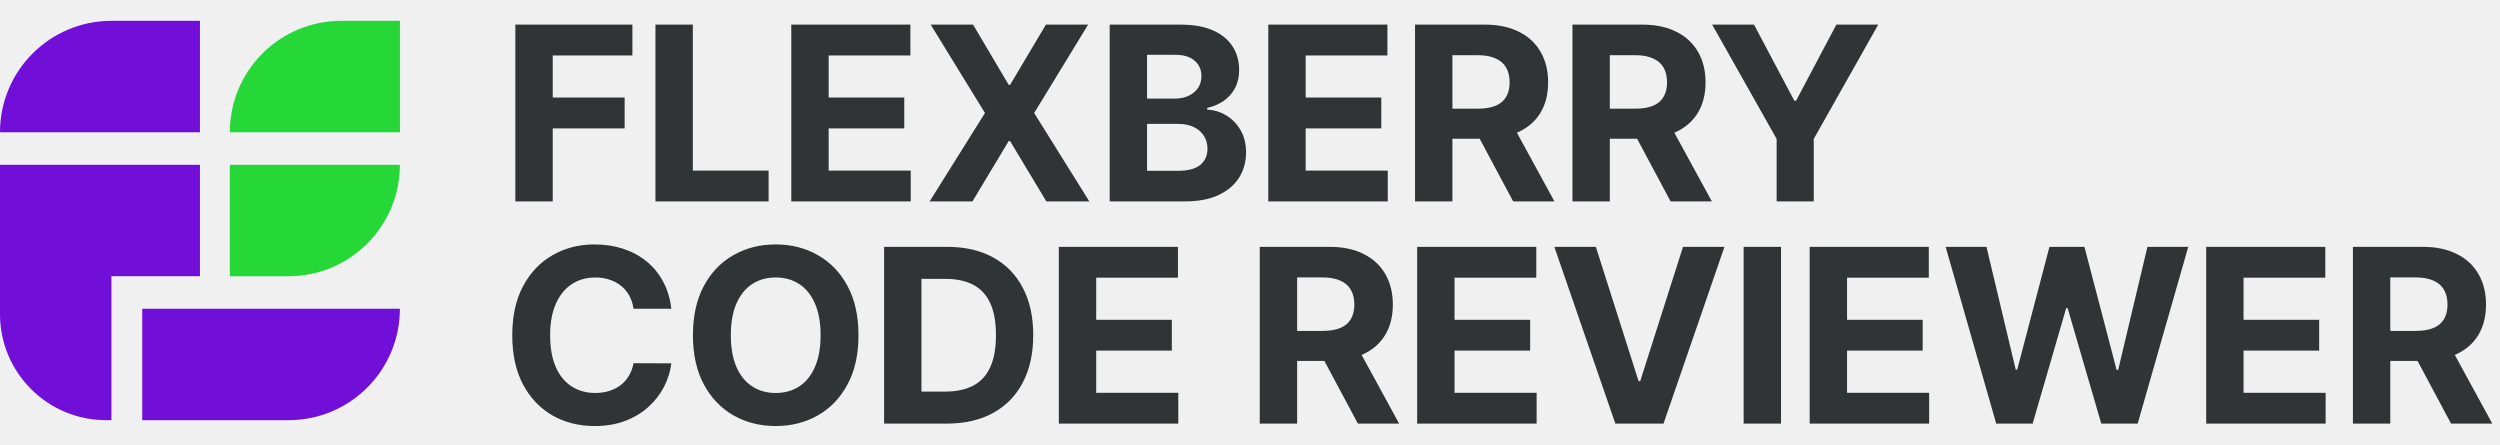
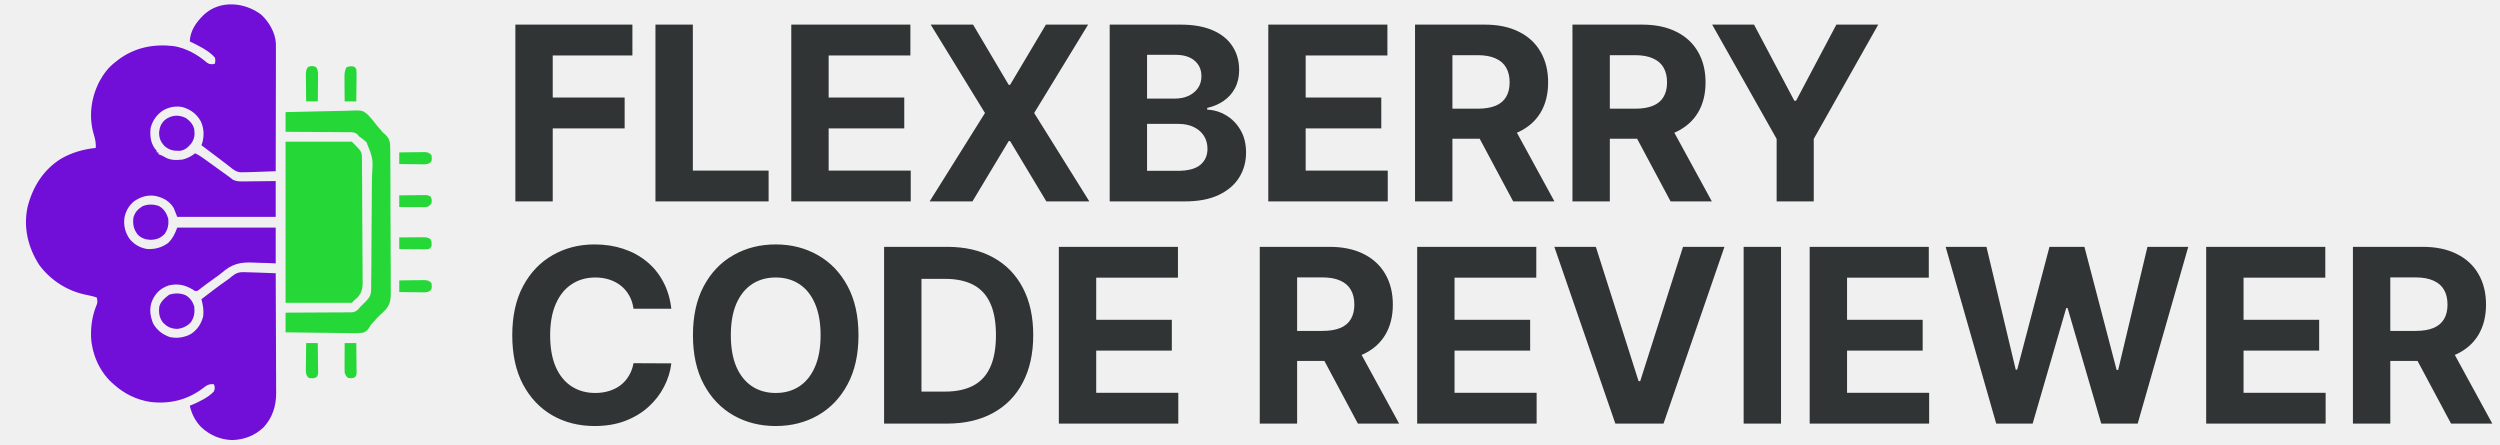
<svg xmlns="http://www.w3.org/2000/svg" width="360" height="64" viewBox="0 0 360 64" fill="none">
-   <path d="M28.796 19.044H0C0 10.183 7.183 3 16.044 3H28.796V19.044Z" fill="#710FD8" />
-   <path d="M57.583 19.044H33.094C33.094 10.183 40.277 3 49.138 3H57.591V19.044H57.583Z" fill="#25D838" />
-   <path d="M41.547 39.778H33.094V23.734H57.583C57.583 32.595 50.4 39.778 41.547 39.778Z" fill="#25D838" />
-   <path d="M41.549 60.504H20.48V44.46H57.585C57.585 53.329 50.402 60.504 41.549 60.504Z" fill="#710FD8" />
-   <path d="M28.796 23.734H0V35.04V39.77V45.227C0 53.665 6.839 60.504 15.277 60.504H16.044V39.77H28.796V23.734V23.734Z" fill="#710FD8" />
-   <path d="M74.212 29V3.545H91.066V7.983H79.594V14.048H89.947V18.485H79.594V29H74.212ZM94.386 29V3.545H99.768V24.563H110.68V29H94.386ZM113.944 29V3.545H131.096V7.983H119.326V14.048H130.214V18.485H119.326V24.563H131.146V29H113.944ZM140.121 3.545L145.254 12.221H145.453L150.611 3.545H156.689L148.921 16.273L156.863 29H150.673L145.453 20.312H145.254L140.034 29H133.869L141.836 16.273L134.019 3.545H140.121ZM159.795 29V3.545H169.986C171.859 3.545 173.421 3.823 174.672 4.378C175.923 4.933 176.864 5.704 177.493 6.69C178.123 7.668 178.438 8.795 178.438 10.071C178.438 11.065 178.239 11.939 177.841 12.693C177.444 13.439 176.897 14.052 176.201 14.533C175.513 15.005 174.726 15.341 173.839 15.539V15.788C174.809 15.829 175.716 16.103 176.561 16.608C177.415 17.114 178.107 17.822 178.637 18.734C179.167 19.637 179.432 20.714 179.432 21.965C179.432 23.316 179.097 24.521 178.426 25.582C177.763 26.634 176.781 27.467 175.48 28.08C174.179 28.693 172.576 29 170.67 29H159.795ZM165.176 24.6H169.564C171.064 24.6 172.157 24.314 172.845 23.742C173.533 23.163 173.877 22.392 173.877 21.431C173.877 20.726 173.707 20.105 173.367 19.566C173.027 19.028 172.543 18.605 171.913 18.299C171.291 17.992 170.55 17.839 169.688 17.839H165.176V24.6ZM165.176 14.197H169.166C169.903 14.197 170.558 14.069 171.13 13.812C171.71 13.547 172.166 13.174 172.497 12.693C172.837 12.213 173.007 11.637 173.007 10.966C173.007 10.046 172.679 9.304 172.025 8.741C171.378 8.177 170.459 7.896 169.265 7.896H165.176V14.197ZM182.634 29V3.545H199.786V7.983H188.016V14.048H198.904V18.485H188.016V24.563H199.836V29H182.634ZM203.765 29V3.545H213.808C215.73 3.545 217.37 3.889 218.729 4.577C220.097 5.257 221.136 6.222 221.849 7.473C222.57 8.716 222.93 10.178 222.93 11.86C222.93 13.551 222.566 15.005 221.837 16.223C221.107 17.433 220.051 18.361 218.667 19.007C217.292 19.653 215.626 19.977 213.671 19.977H206.947V15.651H212.801C213.828 15.651 214.682 15.51 215.361 15.229C216.041 14.947 216.546 14.524 216.877 13.961C217.217 13.398 217.387 12.697 217.387 11.86C217.387 11.015 217.217 10.303 216.877 9.723C216.546 9.143 216.036 8.703 215.349 8.405C214.669 8.099 213.812 7.945 212.776 7.945H209.147V29H203.765ZM217.511 17.416L223.838 29H217.897L211.707 17.416H217.511ZM226.434 29V3.545H236.476C238.399 3.545 240.039 3.889 241.398 4.577C242.765 5.257 243.805 6.222 244.518 7.473C245.239 8.716 245.599 10.178 245.599 11.86C245.599 13.551 245.235 15.005 244.505 16.223C243.776 17.433 242.72 18.361 241.336 19.007C239.961 19.653 238.295 19.977 236.34 19.977H229.615V15.651H235.47C236.497 15.651 237.35 15.51 238.03 15.229C238.709 14.947 239.215 14.524 239.546 13.961C239.886 13.398 240.056 12.697 240.056 11.86C240.056 11.015 239.886 10.303 239.546 9.723C239.215 9.143 238.705 8.703 238.017 8.405C237.338 8.099 236.48 7.945 235.445 7.945H231.815V29H226.434ZM240.18 17.416L246.506 29H240.565L234.376 17.416H240.18ZM246.551 3.545H252.579L258.384 14.508H258.632L264.437 3.545H270.465L261.18 20.001V29H255.836V20.001L246.551 3.545ZM96.671 44.457H91.228C91.128 43.753 90.925 43.127 90.619 42.58C90.312 42.025 89.918 41.553 89.438 41.163C88.957 40.774 88.402 40.476 87.772 40.269C87.151 40.061 86.476 39.958 85.746 39.958C84.429 39.958 83.281 40.285 82.304 40.94C81.326 41.586 80.568 42.531 80.029 43.773C79.49 45.008 79.221 46.508 79.221 48.273C79.221 50.087 79.49 51.612 80.029 52.847C80.576 54.081 81.338 55.013 82.316 55.643C83.294 56.273 84.425 56.588 85.709 56.588C86.43 56.588 87.097 56.492 87.71 56.302C88.332 56.111 88.883 55.834 89.363 55.469C89.844 55.096 90.242 54.645 90.556 54.114C90.88 53.584 91.103 52.979 91.228 52.3L96.671 52.325C96.531 53.493 96.178 54.62 95.615 55.705C95.06 56.782 94.31 57.748 93.365 58.601C92.429 59.446 91.311 60.117 90.01 60.615C88.717 61.104 87.254 61.348 85.622 61.348C83.352 61.348 81.322 60.834 79.532 59.807C77.751 58.779 76.342 57.292 75.306 55.345C74.279 53.398 73.765 51.04 73.765 48.273C73.765 45.497 74.287 43.135 75.331 41.188C76.375 39.241 77.792 37.758 79.582 36.739C81.371 35.711 83.385 35.197 85.622 35.197C87.097 35.197 88.464 35.405 89.724 35.819C90.992 36.233 92.114 36.838 93.092 37.633C94.07 38.421 94.865 39.386 95.478 40.529C96.1 41.673 96.498 42.982 96.671 44.457ZM123.622 48.273C123.622 51.048 123.096 53.41 122.044 55.357C121 57.304 119.574 58.792 117.768 59.819C115.97 60.838 113.948 61.348 111.703 61.348C109.441 61.348 107.411 60.834 105.612 59.807C103.814 58.779 102.393 57.292 101.349 55.345C100.305 53.398 99.783 51.04 99.783 48.273C99.783 45.497 100.305 43.135 101.349 41.188C102.393 39.241 103.814 37.758 105.612 36.739C107.411 35.711 109.441 35.197 111.703 35.197C113.948 35.197 115.97 35.711 117.768 36.739C119.574 37.758 121 39.241 122.044 41.188C123.096 43.135 123.622 45.497 123.622 48.273ZM118.166 48.273C118.166 46.475 117.896 44.958 117.358 43.724C116.828 42.489 116.078 41.553 115.108 40.915C114.139 40.277 113.004 39.958 111.703 39.958C110.402 39.958 109.267 40.277 108.297 40.915C107.328 41.553 106.574 42.489 106.035 43.724C105.505 44.958 105.24 46.475 105.24 48.273C105.24 50.071 105.505 51.587 106.035 52.822C106.574 54.056 107.328 54.993 108.297 55.631C109.267 56.269 110.402 56.588 111.703 56.588C113.004 56.588 114.139 56.269 115.108 55.631C116.078 54.993 116.828 54.056 117.358 52.822C117.896 51.587 118.166 50.071 118.166 48.273ZM136.332 61H127.309V35.545H136.407C138.967 35.545 141.171 36.055 143.019 37.074C144.867 38.085 146.288 39.539 147.282 41.437C148.285 43.334 148.786 45.605 148.786 48.248C148.786 50.899 148.285 53.178 147.282 55.084C146.288 56.99 144.858 58.452 142.994 59.471C141.138 60.49 138.917 61 136.332 61ZM132.69 56.389H136.108C137.699 56.389 139.037 56.107 140.123 55.544C141.217 54.972 142.037 54.09 142.584 52.896C143.139 51.695 143.417 50.145 143.417 48.248C143.417 46.367 143.139 44.83 142.584 43.637C142.037 42.444 141.221 41.565 140.135 41.002C139.05 40.438 137.712 40.157 136.121 40.157H132.69V56.389ZM152.473 61V35.545H169.625V39.983H157.854V46.048H168.742V50.485H157.854V56.563H169.674V61H152.473ZM181.404 61V35.545H191.446C193.369 35.545 195.009 35.889 196.368 36.577C197.735 37.257 198.775 38.222 199.488 39.473C200.209 40.716 200.569 42.178 200.569 43.86C200.569 45.551 200.205 47.005 199.475 48.223C198.746 49.433 197.69 50.361 196.306 51.007C194.931 51.653 193.265 51.977 191.31 51.977H184.586V47.651H190.44C191.467 47.651 192.321 47.51 193 47.229C193.679 46.947 194.185 46.524 194.516 45.961C194.856 45.398 195.026 44.697 195.026 43.86C195.026 43.015 194.856 42.303 194.516 41.723C194.185 41.143 193.675 40.703 192.988 40.405C192.308 40.099 191.451 39.945 190.415 39.945H186.786V61H181.404ZM195.15 49.416L201.477 61H195.536L189.346 49.416H195.15ZM204.073 61V35.545H221.225V39.983H209.454V46.048H220.342V50.485H209.454V56.563H221.274V61H204.073ZM229.802 35.545L235.954 54.885H236.19L242.355 35.545H248.321L239.546 61H232.611L223.824 35.545H229.802ZM256.467 35.545V61H251.085V35.545H256.467ZM260.594 61V35.545H277.746V39.983H265.976V46.048H276.864V50.485H265.976V56.563H277.796V61H260.594ZM287.455 61L280.171 35.545H286.05L290.264 53.232H290.475L295.123 35.545H300.157L304.793 53.269H305.017L309.23 35.545H315.109L307.826 61H302.581L297.734 44.358H297.535L292.7 61H287.455ZM317.69 61V35.545H334.842V39.983H323.071V46.048H333.959V50.485H323.071V56.563H334.891V61H317.69ZM338.82 61V35.545H348.863C350.785 35.545 352.426 35.889 353.785 36.577C355.152 37.257 356.192 38.222 356.905 39.473C357.625 40.716 357.986 42.178 357.986 43.86C357.986 45.551 357.621 47.005 356.892 48.223C356.163 49.433 355.106 50.361 353.723 51.007C352.347 51.653 350.682 51.977 348.726 51.977H342.002V47.651H347.856C348.884 47.651 349.737 47.51 350.417 47.229C351.096 46.947 351.601 46.524 351.933 45.961C352.273 45.398 352.443 44.697 352.443 43.86C352.443 43.015 352.273 42.303 351.933 41.723C351.601 41.143 351.092 40.703 350.404 40.405C349.725 40.099 348.867 39.945 347.831 39.945H344.202V61H338.82ZM352.567 49.416L358.893 61H352.952L346.762 49.416H352.567Z" fill="#303434" />
+   <g clip-path="url(#clip0_907_554)">
+     <path d="M74.213 29V3.545H91.066V7.983H79.594V14.048H89.948V18.485H79.594V29H74.213ZM94.386 29V3.545H99.768V24.563H110.68V29H94.386ZM113.944 29V3.545H131.096V7.983H119.326V14.048H130.214V18.485H119.326V24.563H131.146V29H113.944ZM140.121 3.545L145.254 12.221H145.453L150.611 3.545H156.689L148.921 16.273L156.863 29H150.673L145.453 20.312H145.254L140.034 29H133.869L141.836 16.273L134.019 3.545H140.121ZM159.795 29V3.545H169.986C171.859 3.545 173.421 3.823 174.672 4.378C175.923 4.933 176.864 5.704 177.493 6.69C178.123 7.668 178.438 8.795 178.438 10.071C178.438 11.065 178.239 11.939 177.841 12.693C177.444 13.439 176.897 14.052 176.201 14.533C175.513 15.005 174.726 15.341 173.839 15.539V15.788C174.809 15.829 175.716 16.103 176.561 16.608C177.415 17.114 178.107 17.822 178.637 18.734C179.167 19.637 179.432 20.714 179.432 21.965C179.432 23.316 179.097 24.521 178.426 25.582C177.763 26.634 176.781 27.467 175.48 28.08C174.179 28.693 172.576 29 170.67 29H159.795ZM165.176 24.6H169.564C171.064 24.6 172.157 24.314 172.845 23.742C173.533 23.163 173.877 22.392 173.877 21.431C173.877 20.726 173.707 20.105 173.367 19.566C173.027 19.028 172.543 18.605 171.913 18.299C171.291 17.992 170.55 17.839 169.688 17.839H165.176V24.6ZM165.176 14.197H169.166C169.903 14.197 170.558 14.069 171.13 13.812C171.71 13.547 172.166 13.174 172.497 12.693C172.837 12.213 173.007 11.637 173.007 10.966C173.007 10.046 172.679 9.304 172.025 8.741C171.378 8.177 170.459 7.896 169.265 7.896H165.176V14.197ZM182.634 29V3.545H199.786V7.983H188.016V14.048H198.904V18.485H188.016V24.563H199.836V29H182.634ZM203.765 29V3.545H213.808C215.73 3.545 217.37 3.889 218.729 4.577C220.097 5.256 221.136 6.222 221.849 7.473C222.57 8.716 222.93 10.178 222.93 11.86C222.93 13.551 222.566 15.005 221.837 16.223C221.107 17.433 220.051 18.361 218.667 19.007C217.292 19.653 215.626 19.977 213.671 19.977H206.947V15.651H212.801C213.828 15.651 214.682 15.51 215.361 15.229C216.041 14.947 216.546 14.524 216.877 13.961C217.217 13.398 217.387 12.697 217.387 11.86C217.387 11.015 217.217 10.303 216.877 9.723C216.546 9.143 216.036 8.703 215.349 8.405C214.669 8.099 213.812 7.945 212.776 7.945H209.147V29H203.765ZM217.511 17.416L223.838 29H217.897L211.707 17.416H217.511ZM226.434 29V3.545H236.476C238.399 3.545 240.039 3.889 241.398 4.577C242.765 5.256 243.805 6.222 244.518 7.473C245.239 8.716 245.599 10.178 245.599 11.86C245.599 13.551 245.235 15.005 244.505 16.223C243.776 17.433 242.72 18.361 241.336 19.007C239.961 19.653 238.295 19.977 236.34 19.977H229.615V15.651H235.47C236.497 15.651 237.35 15.51 238.03 15.229C238.709 14.947 239.215 14.524 239.546 13.961C239.886 13.398 240.056 12.697 240.056 11.86C240.056 11.015 239.886 10.303 239.546 9.723C239.215 9.143 238.705 8.703 238.017 8.405C237.338 8.099 236.48 7.945 235.445 7.945H231.815V29H226.434ZM240.18 17.416L246.506 29H240.565L234.376 17.416H240.18ZM246.551 3.545H252.579L258.384 14.508H258.632L264.437 3.545H270.465L261.18 20.001V29H255.836V20.001L246.551 3.545ZM96.672 44.457H91.228C91.128 43.753 90.925 43.127 90.619 42.58C90.312 42.025 89.919 41.553 89.438 41.163C88.957 40.774 88.402 40.476 87.773 40.269C87.151 40.061 86.476 39.958 85.747 39.958C84.429 39.958 83.282 40.285 82.304 40.94C81.326 41.586 80.568 42.531 80.029 43.773C79.491 45.008 79.221 46.508 79.221 48.273C79.221 50.087 79.491 51.612 80.029 52.847C80.576 54.081 81.338 55.013 82.316 55.643C83.294 56.273 84.425 56.588 85.709 56.588C86.43 56.588 87.097 56.492 87.71 56.302C88.332 56.111 88.883 55.834 89.364 55.469C89.844 55.096 90.242 54.645 90.557 54.114C90.88 53.584 91.103 52.979 91.228 52.3L96.672 52.325C96.531 53.493 96.179 54.62 95.615 55.705C95.06 56.782 94.31 57.748 93.366 58.601C92.429 59.446 91.311 60.117 90.01 60.615C88.717 61.104 87.255 61.348 85.622 61.348C83.352 61.348 81.322 60.834 79.532 59.807C77.751 58.779 76.342 57.292 75.306 55.345C74.279 53.398 73.765 51.04 73.765 48.273C73.765 45.497 74.287 43.135 75.331 41.188C76.375 39.241 77.792 37.758 79.582 36.739C81.372 35.711 83.385 35.197 85.622 35.197C87.097 35.197 88.465 35.405 89.724 35.819C90.992 36.233 92.114 36.838 93.092 37.633C94.07 38.421 94.865 39.386 95.478 40.529C96.1 41.673 96.498 42.982 96.672 44.457ZM123.622 48.273C123.622 51.048 123.096 53.41 122.044 55.357C121 57.304 119.574 58.792 117.768 59.819C115.97 60.838 113.948 61.348 111.703 61.348C109.441 61.348 107.411 60.834 105.612 59.807C103.814 58.779 102.393 57.292 101.349 55.345C100.305 53.398 99.784 51.04 99.784 48.273C99.784 45.497 100.305 43.135 101.349 41.188C102.393 39.241 103.814 37.758 105.612 36.739C107.411 35.711 109.441 35.197 111.703 35.197C113.948 35.197 115.97 35.711 117.768 36.739C119.574 37.758 121 39.241 122.044 41.188C123.096 43.135 123.622 45.497 123.622 48.273ZM118.166 48.273C118.166 46.475 117.896 44.958 117.358 43.724C116.828 42.489 116.078 41.553 115.108 40.915C114.139 40.277 113.004 39.958 111.703 39.958C110.402 39.958 109.267 40.277 108.297 40.915C107.328 41.553 106.574 42.489 106.035 43.724C105.505 44.958 105.24 46.475 105.24 48.273C105.24 50.071 105.505 51.587 106.035 52.822C106.574 54.056 107.328 54.993 108.297 55.631C109.267 56.269 110.402 56.588 111.703 56.588C113.004 56.588 114.139 56.269 115.108 55.631C116.078 54.993 116.828 54.056 117.358 52.822C117.896 51.587 118.166 50.071 118.166 48.273ZM136.332 61H127.309V35.545H136.407C138.967 35.545 141.171 36.055 143.019 37.074C144.867 38.085 146.288 39.539 147.282 41.437C148.285 43.334 148.786 45.605 148.786 48.248C148.786 50.899 148.285 53.178 147.282 55.084C146.288 56.99 144.858 58.452 142.994 59.471C141.138 60.49 138.917 61 136.332 61ZM132.69 56.389H136.108C137.699 56.389 139.037 56.107 140.123 55.544C141.217 54.972 142.037 54.09 142.584 52.896C143.139 51.695 143.417 50.145 143.417 48.248C143.417 46.367 143.139 44.83 142.584 43.637C142.037 42.444 141.221 41.565 140.135 41.002C139.05 40.438 137.712 40.157 136.121 40.157H132.69V56.389ZM152.473 61V35.545H169.625V39.983H157.854V46.048H168.742V50.485H157.854V56.563H169.674V61H152.473ZM181.404 61V35.545H191.446C193.369 35.545 195.009 35.889 196.368 36.577C197.735 37.257 198.775 38.222 199.488 39.473C200.209 40.716 200.569 42.178 200.569 43.86C200.569 45.551 200.205 47.005 199.475 48.223C198.746 49.433 197.69 50.361 196.306 51.007C194.931 51.653 193.265 51.977 191.31 51.977H184.586V47.651H190.44C191.467 47.651 192.321 47.51 193 47.229C193.679 46.947 194.185 46.524 194.516 45.961C194.856 45.398 195.026 44.697 195.026 43.86C195.026 43.015 194.856 42.303 194.516 41.723C194.185 41.143 193.675 40.703 192.988 40.405C192.308 40.099 191.451 39.945 190.415 39.945H186.786V61H181.404ZM195.15 49.416L201.477 61H195.536L189.346 49.416H195.15ZM204.073 61V35.545H221.225V39.983H209.454V46.048H220.342V50.485H209.454V56.563H221.274V61H204.073ZM229.802 35.545L235.954 54.885H236.19L242.355 35.545H248.321L239.546 61H232.611L223.824 35.545H229.802ZM256.467 35.545V61H251.085V35.545H256.467ZM260.594 61V35.545H277.746V39.983H265.976V46.048H276.864V50.485H265.976V56.563H277.796V61H260.594ZM287.455 61L280.171 35.545H286.05L290.264 53.232H290.475L295.123 35.545H300.157L304.793 53.269H305.017L309.23 35.545H315.109L307.826 61H302.581L297.734 44.358H297.535L292.7 61H287.455ZM317.69 61V35.545H334.842V39.983H323.071V46.048H333.959V50.485H323.071V56.563H334.891V61H317.69ZM338.82 61V35.545H348.863C350.785 35.545 352.426 35.889 353.785 36.577C355.152 37.257 356.192 38.222 356.905 39.473C357.625 40.716 357.986 42.178 357.986 43.86C357.986 45.551 357.621 47.005 356.892 48.223C356.163 49.433 355.106 50.361 353.723 51.007C352.347 51.653 350.682 51.977 348.726 51.977H342.002V47.651H347.856C348.884 47.651 349.737 47.51 350.417 47.229C351.096 46.947 351.601 46.524 351.933 45.961C352.273 45.398 352.443 44.697 352.443 43.86C352.443 43.015 352.273 42.303 351.933 41.723C351.601 41.143 351.092 40.703 350.404 40.405C349.725 40.099 348.867 39.945 347.831 39.945H344.202V61H338.82ZM352.567 49.416L358.893 61H352.952L346.762 49.416H352.567Z" fill="#303434" />
+     <path d="M37.625 2.118C38.734 3.146 39.633 4.68 39.726 6.214C39.735 6.697 39.735 7.179 39.732 7.662C39.732 7.848 39.732 8.033 39.732 8.219C39.733 8.72 39.731 9.222 39.729 9.724C39.728 10.249 39.727 10.774 39.727 11.299C39.726 12.292 39.724 13.286 39.722 14.279C39.719 15.41 39.717 16.542 39.716 17.673C39.713 20 39.709 22.326 39.703 24.652C39.139 24.674 38.575 24.695 38.011 24.717C37.854 24.723 37.697 24.729 37.535 24.735C37.055 24.753 36.574 24.768 36.094 24.781C35.928 24.786 35.762 24.79 35.592 24.795C35.352 24.799 35.352 24.799 35.108 24.803C34.893 24.807 34.893 24.807 34.673 24.811C34.054 24.763 33.676 24.493 33.209 24.104C33.119 24.035 33.029 23.966 32.936 23.895C32.748 23.75 32.562 23.604 32.377 23.456C32.011 23.165 31.636 22.888 31.26 22.61C30.931 22.366 30.605 22.119 30.278 21.871C29.855 21.551 29.429 21.232 29.004 20.914C29.046 20.797 29.089 20.68 29.133 20.559C29.423 19.517 29.368 18.457 28.916 17.474C28.307 16.403 27.471 15.771 26.287 15.421C25.297 15.222 24.289 15.417 23.426 15.933C22.521 16.585 22.003 17.307 21.696 18.392C21.563 19.484 21.662 20.52 22.325 21.43C22.402 21.515 22.479 21.6 22.558 21.687C22.558 21.772 22.558 21.858 22.558 21.945C22.644 21.945 22.729 21.945 22.816 21.945C22.816 22.03 22.816 22.115 22.816 22.203C22.944 22.251 22.944 22.251 23.074 22.3C23.461 22.461 23.461 22.461 23.67 22.593C24.501 23.096 25.349 23.084 26.297 22.976C26.988 22.791 27.541 22.517 28.102 22.074C28.445 22.238 28.755 22.416 29.065 22.637C29.193 22.727 29.193 22.727 29.324 22.82C29.415 22.885 29.506 22.95 29.6 23.017C29.695 23.084 29.79 23.152 29.888 23.221C30.711 23.807 31.53 24.398 32.347 24.992C32.438 25.058 32.529 25.124 32.623 25.192C32.702 25.25 32.781 25.307 32.863 25.367C32.951 25.429 33.038 25.491 33.129 25.555C33.239 25.646 33.349 25.738 33.463 25.832C34.069 26.161 34.568 26.135 35.247 26.12C35.438 26.119 35.438 26.119 35.633 26.118C36.039 26.115 36.445 26.109 36.851 26.102C37.127 26.1 37.403 26.098 37.679 26.095C38.354 26.09 39.028 26.08 39.703 26.07C39.703 27.772 39.703 29.473 39.703 31.226C35.024 31.226 30.344 31.226 25.523 31.226C25.353 30.801 25.183 30.376 25.008 29.937C24.367 28.927 23.523 28.471 22.381 28.213C21.236 28.04 20.334 28.311 19.37 28.937C18.575 29.556 18.11 30.371 17.918 31.355C17.784 32.483 17.997 33.402 18.623 34.349C19.283 35.183 20.151 35.695 21.205 35.859C22.306 35.923 23.355 35.636 24.234 34.965C24.91 34.277 25.176 33.7 25.523 32.773C30.203 32.773 34.882 32.773 39.703 32.773C39.703 34.475 39.703 36.176 39.703 37.93C39.31 37.912 38.916 37.894 38.511 37.875C38.123 37.863 37.734 37.854 37.345 37.845C37.079 37.837 36.812 37.826 36.546 37.813C34.585 37.716 33.422 37.989 31.931 39.288C31.643 39.535 31.337 39.751 31.026 39.967C30.843 40.099 30.66 40.231 30.478 40.363C30.34 40.462 30.34 40.462 30.199 40.564C30.062 40.663 30.062 40.663 29.922 40.764C29.834 40.828 29.747 40.891 29.657 40.956C29.471 41.093 29.287 41.233 29.105 41.375C29.014 41.446 28.922 41.518 28.828 41.591C28.745 41.657 28.663 41.722 28.579 41.789C28.359 41.926 28.359 41.926 28.029 41.877C27.925 41.808 27.822 41.739 27.715 41.668C26.597 41.01 25.554 40.798 24.256 41.111C23.081 41.546 22.437 42.169 21.907 43.296C21.464 44.405 21.609 45.474 22.043 46.566C22.571 47.532 23.407 48.171 24.436 48.532C25.519 48.771 26.591 48.598 27.553 48.058C28.446 47.436 29.002 46.589 29.262 45.535C29.358 44.663 29.228 43.925 29.004 43.086C30.186 42.172 31.37 41.263 32.597 40.409C32.996 40.132 32.996 40.132 33.335 39.841C33.933 39.354 34.332 39.171 35.112 39.191C35.271 39.195 35.43 39.198 35.594 39.202C35.759 39.207 35.924 39.213 36.094 39.219C36.254 39.223 36.414 39.227 36.578 39.232C37.056 39.247 37.534 39.264 38.011 39.283C38.175 39.289 38.339 39.295 38.508 39.302C38.906 39.317 39.305 39.332 39.703 39.347C39.715 41.756 39.724 44.164 39.73 46.572C39.732 47.69 39.736 48.808 39.742 49.927C39.747 50.902 39.75 51.877 39.752 52.853C39.752 53.368 39.754 53.884 39.758 54.4C39.761 54.887 39.762 55.374 39.761 55.861C39.762 56.122 39.764 56.383 39.767 56.644C39.759 58.511 39.225 60.16 37.947 61.544C36.676 62.735 35.175 63.31 33.443 63.372C31.692 63.314 30.181 62.655 28.917 61.458C28.094 60.566 27.597 59.605 27.328 58.426C27.394 58.399 27.46 58.372 27.527 58.345C28.672 57.859 29.943 57.275 30.808 56.363C30.968 55.836 30.968 55.836 30.808 55.332C30.09 55.252 29.729 55.497 29.189 55.928C26.95 57.61 24.382 58.214 21.619 57.874C19.643 57.565 17.844 56.68 16.371 55.332C16.283 55.256 16.195 55.18 16.105 55.101C14.31 53.451 13.23 50.962 13.112 48.549C13.064 46.868 13.302 45.339 13.964 43.782C14.066 43.418 14.022 43.189 13.922 42.828C13.492 42.695 13.073 42.58 12.63 42.499C9.826 41.98 7.4 40.475 5.672 38.187C4.042 35.671 3.337 32.779 3.969 29.812C4.682 26.951 6.244 24.426 8.79 22.856C10.32 21.965 12.039 21.48 13.793 21.301C13.819 20.642 13.739 20.116 13.543 19.488C12.742 16.891 13.077 14.153 14.305 11.748C14.903 10.646 15.62 9.683 16.629 8.926C16.788 8.799 16.788 8.799 16.95 8.67C19.323 6.843 22.105 6.294 25.044 6.64C26.803 6.943 28.427 7.835 29.761 8.99C30.056 9.198 30.21 9.248 30.567 9.248C30.689 9.227 30.811 9.205 30.937 9.183C31.015 8.81 31.043 8.639 30.937 8.281C30.027 7.25 28.553 6.558 27.328 5.961C27.389 4.385 28.284 3.154 29.39 2.094C31.703 -0.035 35.25 0.31 37.625 2.118Z" fill="#710FD8" />
+     <path d="M41.121 20.398C44.269 20.398 47.417 20.398 50.66 20.398C52.109 21.847 52.109 21.847 52.117 22.747C52.119 22.914 52.121 23.082 52.123 23.255C52.124 23.442 52.125 23.628 52.126 23.815C52.128 24.011 52.13 24.207 52.132 24.403C52.138 25.047 52.141 25.692 52.144 26.337C52.145 26.559 52.147 26.781 52.148 27.003C52.153 27.927 52.157 28.852 52.159 29.776C52.163 31.099 52.17 32.422 52.183 33.746C52.192 34.677 52.197 35.608 52.198 36.539C52.199 37.095 52.201 37.65 52.209 38.206C52.216 38.73 52.217 39.253 52.214 39.776C52.214 39.968 52.216 40.159 52.22 40.35C52.24 41.336 52.19 42.039 51.506 42.807C51.314 42.99 51.118 43.17 50.918 43.344C50.833 43.429 50.748 43.514 50.66 43.602C47.512 43.602 44.364 43.602 41.121 43.602C41.121 35.944 41.121 28.288 41.121 20.398Z" fill="#25D838" />
+     <path d="M41.121 16.145C42.569 16.101 44.016 16.065 45.465 16.044C46.137 16.034 46.81 16.021 47.482 15.999C48.132 15.978 48.782 15.966 49.433 15.961C49.68 15.958 49.927 15.951 50.173 15.94C52.2 15.857 52.2 15.857 53.013 16.568C53.413 16.97 53.766 17.399 54.103 17.855C54.312 18.135 54.542 18.392 54.777 18.65C54.837 18.723 54.898 18.796 54.96 18.87C55.164 19.113 55.164 19.113 55.403 19.3C55.923 19.766 56.125 20.171 56.181 20.873C56.203 21.385 56.203 21.896 56.201 22.409C56.203 22.64 56.206 22.871 56.209 23.102C56.216 23.728 56.217 24.354 56.217 24.98C56.217 25.503 56.219 26.027 56.222 26.551C56.228 27.787 56.229 29.024 56.227 30.26C56.225 31.533 56.233 32.805 56.244 34.078C56.254 35.173 56.258 36.267 56.257 37.363C56.256 38.016 56.258 38.668 56.265 39.321C56.272 39.936 56.272 40.55 56.266 41.165C56.265 41.389 56.266 41.614 56.271 41.838C56.291 42.916 56.269 43.743 55.538 44.584C55.275 44.856 55.003 45.111 54.719 45.361C54.426 45.627 54.168 45.923 53.907 46.22C53.824 46.313 53.74 46.405 53.655 46.501C53.369 46.796 53.369 46.796 53.232 47.078C52.971 47.493 52.717 47.795 52.222 47.913C51.45 48.005 50.671 47.974 49.895 47.956C49.642 47.954 49.389 47.953 49.136 47.952C48.472 47.948 47.808 47.938 47.144 47.926C46.466 47.916 45.788 47.911 45.109 47.906C43.78 47.895 42.45 47.877 41.121 47.855C41.121 46.92 41.121 45.984 41.121 45.02C41.422 45.019 41.724 45.019 42.034 45.018C43.029 45.016 44.025 45.01 45.021 45.003C45.624 44.998 46.228 44.995 46.831 44.994C47.414 44.994 47.996 44.99 48.579 44.984C48.801 44.983 49.023 44.982 49.245 44.983C49.557 44.983 49.868 44.98 50.18 44.976C50.271 44.977 50.363 44.978 50.458 44.979C50.956 44.968 51.157 44.906 51.543 44.58C51.635 44.47 51.726 44.36 51.82 44.246C51.91 44.158 51.999 44.071 52.091 43.98C52.174 43.898 52.258 43.816 52.344 43.73C52.428 43.648 52.512 43.566 52.598 43.481C53.169 42.882 53.431 42.554 53.441 41.702C53.442 41.617 53.444 41.531 53.445 41.443C53.45 41.157 53.451 40.871 53.452 40.585C53.455 40.38 53.458 40.174 53.461 39.969C53.468 39.411 53.472 38.853 53.475 38.296C53.477 37.946 53.479 37.597 53.481 37.248C53.489 36.154 53.495 35.06 53.497 33.966C53.5 32.706 53.51 31.447 53.527 30.188C53.539 29.212 53.545 28.236 53.546 27.261C53.547 26.679 53.55 26.098 53.56 25.516C53.733 22.852 53.733 22.852 52.78 20.486C52.44 20.153 52.087 19.892 51.691 19.625C51.609 19.528 51.526 19.432 51.441 19.332C51.054 19.008 50.677 19.036 50.194 19.039C50.096 19.038 49.998 19.036 49.897 19.035C49.573 19.031 49.25 19.031 48.926 19.031C48.701 19.029 48.477 19.027 48.252 19.024C47.661 19.019 47.07 19.016 46.479 19.014C45.876 19.012 45.273 19.006 44.67 19.001C43.487 18.991 42.304 18.985 41.121 18.98C41.121 18.045 41.121 17.109 41.121 16.145Z" fill="#25D838" />
+     <path d="M26.732 42.514C27.37 42.88 27.743 43.429 27.973 44.117C28.069 45.003 27.977 45.702 27.457 46.437C26.913 46.997 26.242 47.307 25.464 47.362C24.617 47.325 24.043 47.053 23.461 46.437C22.922 45.726 22.829 44.989 22.945 44.117C23.181 43.365 23.741 42.897 24.363 42.441C25.125 42.187 25.991 42.184 26.732 42.514Z" fill="#710FD8" />
+     <path d="M22.877 29.665C23.631 30.088 23.964 30.673 24.234 31.484C24.306 32.32 24.196 32.972 23.719 33.676C23.134 34.289 22.553 34.501 21.713 34.538C20.947 34.499 20.412 34.334 19.852 33.804C19.232 33.01 19.108 32.34 19.207 31.355C19.407 30.584 19.86 30.096 20.535 29.689C21.292 29.387 22.111 29.389 22.877 29.665Z" fill="#710FD8" />
+     <path d="M26.796 17.015C27.383 17.438 27.784 17.888 27.973 18.594C28.079 19.417 28.007 20.006 27.521 20.688C27.067 21.22 26.607 21.64 25.884 21.718C24.994 21.745 24.317 21.608 23.65 20.988C23.102 20.37 22.886 19.823 22.914 18.995C22.997 18.275 23.219 17.749 23.759 17.257C24.677 16.555 25.764 16.468 26.796 17.015Z" fill="#710FD8" />
+     <path d="M44.086 49.402C44.639 49.402 45.192 49.402 45.762 49.402C45.771 50.056 45.778 50.71 45.783 51.364C45.785 51.586 45.788 51.809 45.791 52.031C45.795 52.351 45.798 52.67 45.799 52.99C45.801 53.09 45.803 53.189 45.806 53.292C45.806 53.976 45.806 53.976 45.594 54.299C45.216 54.525 44.899 54.483 44.473 54.43C44.119 54.113 44.086 53.918 44.042 53.441C44.042 53.253 44.044 53.065 44.048 52.877C44.049 52.777 44.049 52.678 44.05 52.575C44.052 52.259 44.057 51.943 44.062 51.626C44.064 51.411 44.065 51.196 44.067 50.981C44.071 50.455 44.078 49.928 44.086 49.402Z" fill="#25D838" />
+     <path d="M44.924 9.506C45.375 9.57 45.375 9.57 45.594 9.767C45.829 10.214 45.81 10.631 45.799 11.123C45.799 11.223 45.798 11.322 45.798 11.425C45.795 11.741 45.791 12.057 45.786 12.374C45.784 12.589 45.782 12.804 45.781 13.019C45.776 13.545 45.77 14.072 45.762 14.598C45.209 14.598 44.656 14.598 44.086 14.598C44.076 13.965 44.069 13.332 44.065 12.698C44.063 12.483 44.06 12.268 44.057 12.053C44.052 11.743 44.05 11.433 44.048 11.123C44.046 11.027 44.044 10.931 44.042 10.832C44.042 10.425 44.062 10.131 44.253 9.767C44.472 9.57 44.472 9.57 44.924 9.506Z" fill="#25D838" />
+     <path d="M50.918 9.571C51.134 9.7 51.134 9.7 51.305 9.957C51.338 10.318 51.35 10.65 51.342 11.01C51.342 11.113 51.341 11.215 51.341 11.321C51.339 11.648 51.334 11.975 51.329 12.302C51.327 12.524 51.325 12.745 51.324 12.967C51.319 13.511 51.312 14.054 51.305 14.598C50.752 14.598 50.199 14.598 49.629 14.598C49.622 14.004 49.618 13.41 49.615 12.816C49.613 12.614 49.612 12.412 49.609 12.21C49.606 11.919 49.605 11.628 49.604 11.338C49.602 11.248 49.601 11.158 49.6 11.066C49.599 10.554 49.644 10.153 49.887 9.699C50.247 9.519 50.519 9.538 50.918 9.571Z" fill="#25D838" />
+     <path d="M49.629 49.402C50.182 49.402 50.735 49.402 51.305 49.402C51.314 50.056 51.321 50.71 51.326 51.364C51.328 51.586 51.331 51.809 51.334 52.031C51.339 52.351 51.341 52.67 51.343 52.99C51.344 53.09 51.346 53.189 51.349 53.292C51.349 53.977 51.349 53.977 51.133 54.299C50.794 54.505 50.531 54.478 50.145 54.43C49.815 54.191 49.761 54.051 49.629 53.656C49.618 53.332 49.614 53.012 49.616 52.688C49.617 52.594 49.617 52.5 49.617 52.404C49.618 52.104 49.619 51.805 49.621 51.505C49.622 51.302 49.622 51.099 49.623 50.896C49.624 50.398 49.626 49.9 49.629 49.402Z" fill="#25D838" />
+     <path d="M57.492 40.379C58.07 40.369 58.648 40.362 59.226 40.358C59.423 40.356 59.619 40.353 59.816 40.35C60.099 40.345 60.382 40.343 60.664 40.341C60.835 40.339 61.005 40.337 61.18 40.335C61.638 40.381 61.823 40.43 62.133 40.766C62.197 41.217 62.197 41.217 62.133 41.668C61.823 42.004 61.638 42.053 61.18 42.099C61.01 42.096 60.84 42.094 60.664 42.092C60.574 42.092 60.483 42.091 60.389 42.091C60.1 42.089 59.811 42.084 59.523 42.079C59.326 42.077 59.13 42.075 58.933 42.074C58.453 42.069 57.973 42.063 57.492 42.055C57.492 41.502 57.492 40.949 57.492 40.379Z" fill="#25D838" />
+     <path d="M57.492 21.945C58.07 21.936 58.648 21.929 59.226 21.924C59.423 21.922 59.619 21.919 59.816 21.916C60.099 21.911 60.382 21.909 60.664 21.907C60.835 21.905 61.005 21.904 61.18 21.901C61.638 21.947 61.823 21.996 62.133 22.332C62.197 22.783 62.197 22.783 62.133 23.234C61.823 23.57 61.638 23.619 61.18 23.665C61.01 23.663 60.84 23.661 60.664 23.659C60.574 23.658 60.483 23.658 60.389 23.657C60.1 23.655 59.811 23.65 59.523 23.645C59.326 23.643 59.13 23.642 58.933 23.64C58.453 23.636 57.973 23.629 57.492 23.621C57.492 23.068 57.492 22.515 57.492 21.945Z" fill="#25D838" />
+     <path d="M57.492 34.191C58.052 34.185 58.611 34.18 59.171 34.177C59.361 34.176 59.552 34.174 59.742 34.172C60.016 34.169 60.29 34.167 60.564 34.166C60.728 34.165 60.893 34.163 61.063 34.162C61.461 34.19 61.679 34.225 62.004 34.449C62.184 34.81 62.165 35.081 62.133 35.48C61.998 35.696 61.998 35.696 61.746 35.867C61.413 35.901 61.111 35.912 60.778 35.905C60.684 35.904 60.59 35.904 60.493 35.903C60.194 35.901 59.894 35.896 59.595 35.891C59.392 35.889 59.189 35.888 58.985 35.886C58.488 35.882 57.99 35.875 57.492 35.867C57.492 35.314 57.492 34.761 57.492 34.191Z" fill="#25D838" />
+     <path d="M57.492 28.133C58.091 28.123 58.69 28.116 59.288 28.111C59.492 28.11 59.696 28.107 59.9 28.104C60.192 28.099 60.485 28.097 60.778 28.095C60.914 28.092 60.914 28.092 61.054 28.089C61.427 28.089 61.683 28.09 61.997 28.304C62.211 28.642 62.181 28.904 62.133 29.293C61.934 29.555 61.782 29.662 61.488 29.808C61.189 29.82 60.889 29.822 60.589 29.821C60.501 29.821 60.412 29.821 60.321 29.82C60.039 29.82 59.757 29.818 59.474 29.817C59.283 29.816 59.091 29.815 58.9 29.815C58.431 29.813 57.962 29.811 57.492 29.808C57.492 29.256 57.492 28.703 57.492 28.133Z" fill="#25D838" />
+   </g>
+   <defs>
+     <clipPath id="clip0_907_554">
+       <rect width="360" height="64" fill="white" />
+     </clipPath>
+   </defs>
</svg>
